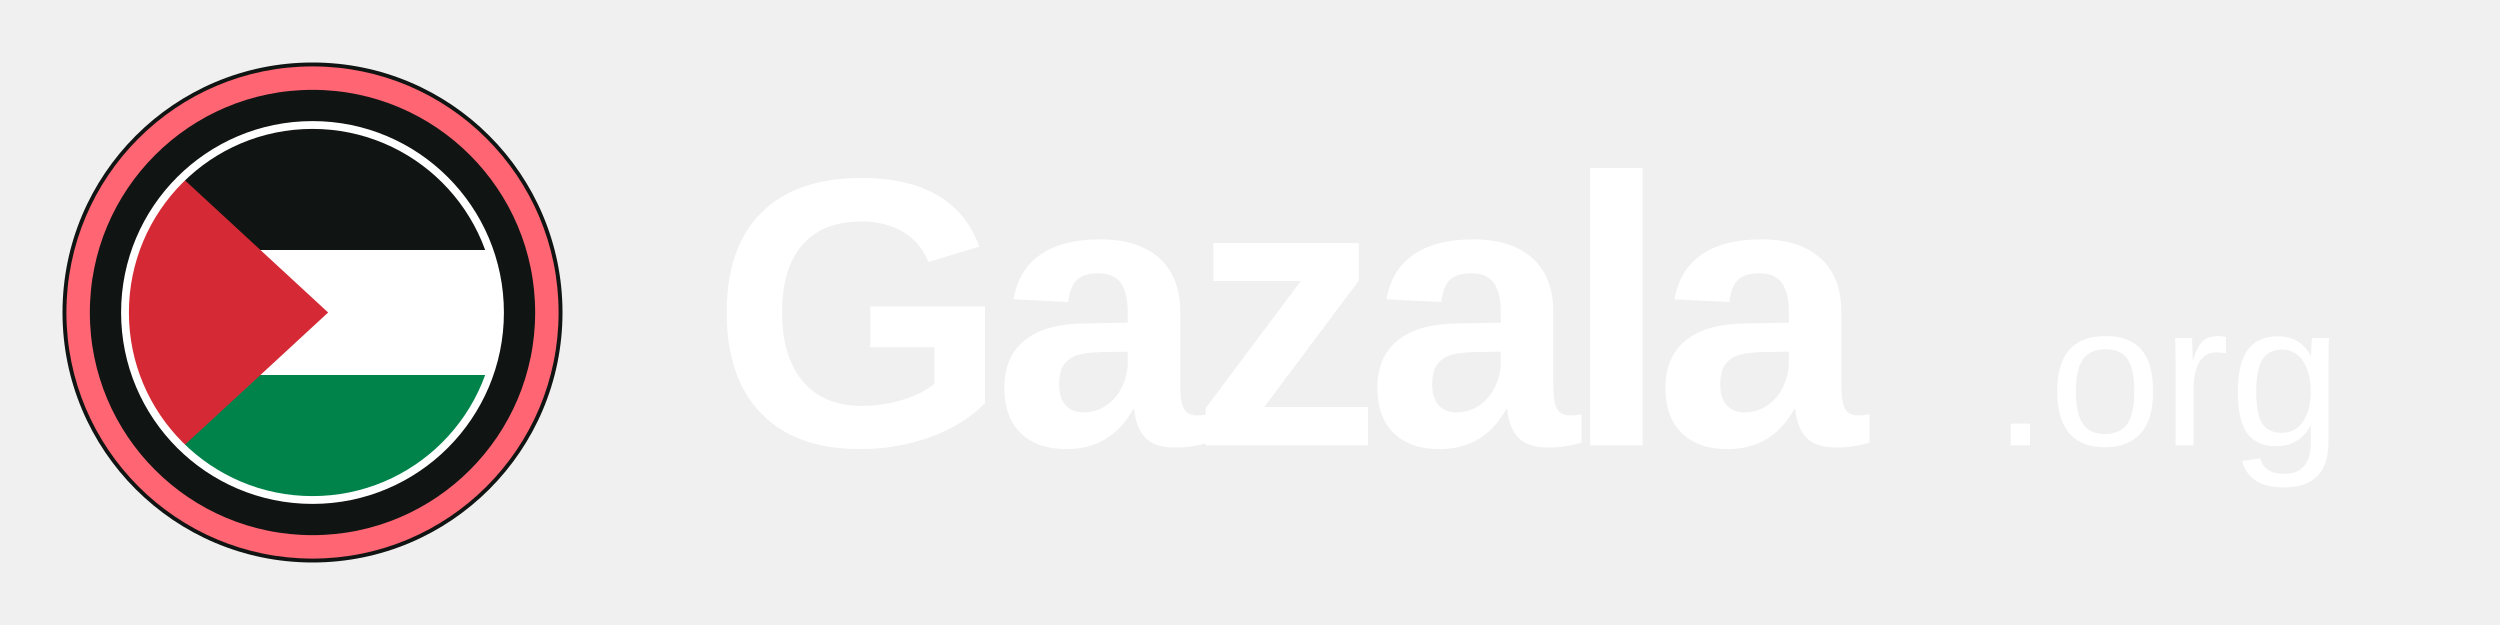
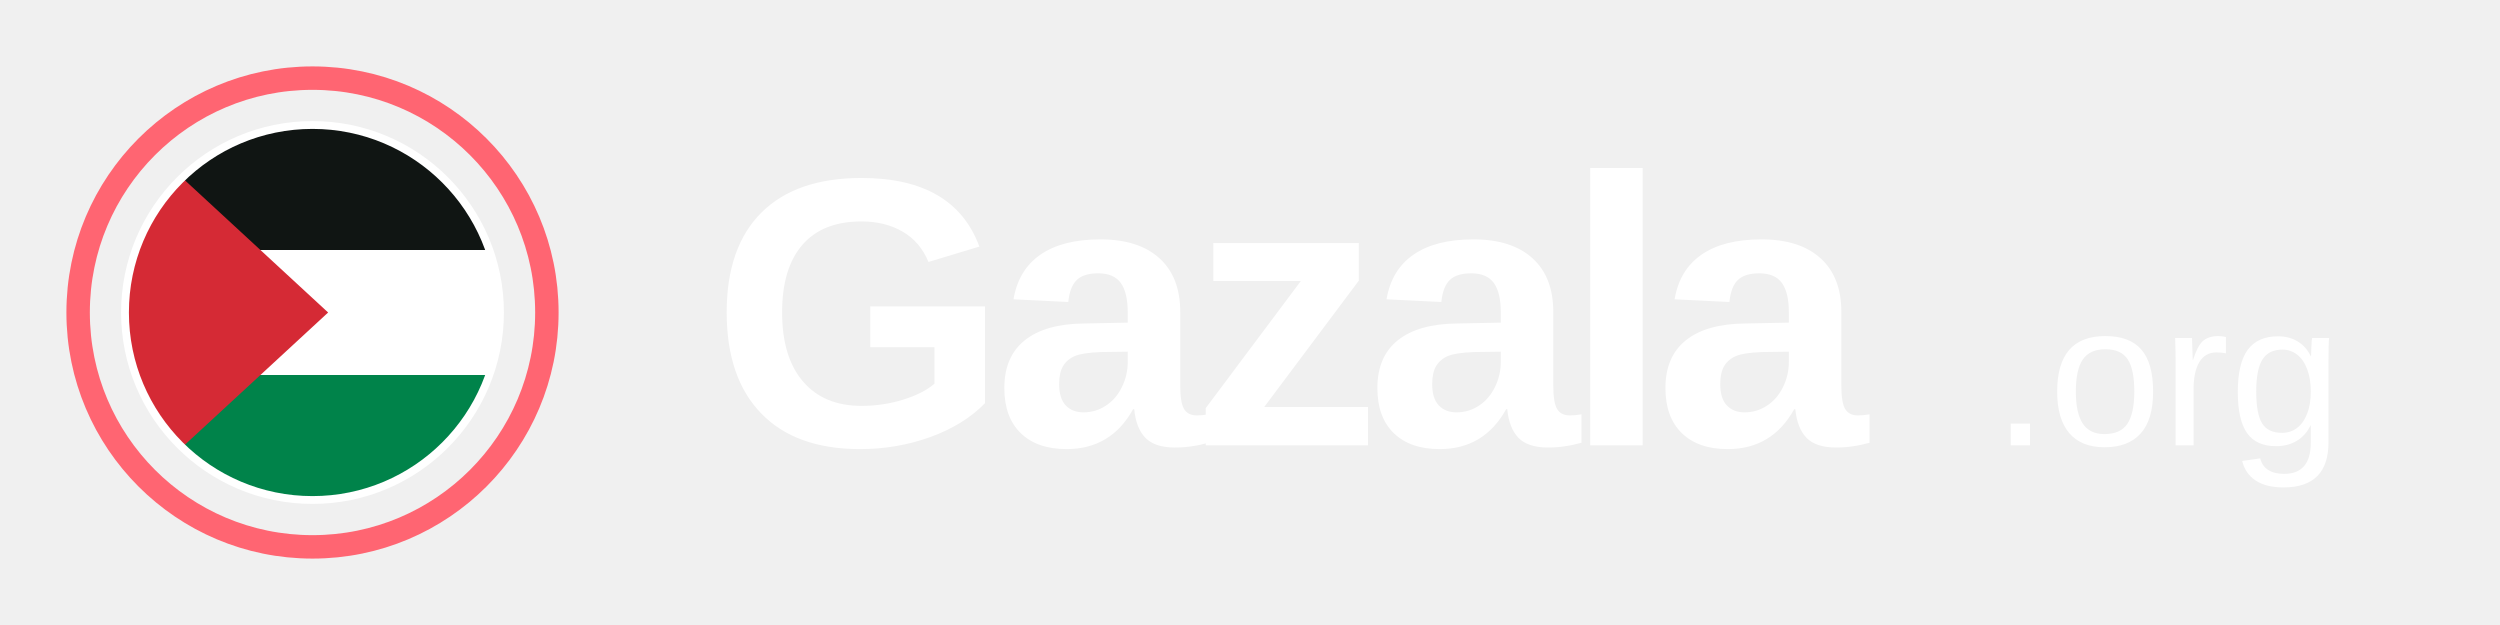
<svg xmlns="http://www.w3.org/2000/svg" width="320" height="80" viewBox="0 0 320 80">
  <g transform="translate(8 8)">
-     <circle cx="32" cy="32" r="32" fill="#101513" />
    <circle cx="32" cy="32" r="30" fill="none" stroke="#ff6572" stroke-width="3" />
    <defs>
      <clipPath id="flag">
        <circle cx="32" cy="32" r="24" />
      </clipPath>
    </defs>
    <g clip-path="url(#flag)">
      <path fill="#101513" d="M8 8h48v16H8z" />
      <path fill="#fff" d="M8 24h48v16H8z" />
      <path fill="#00834a" d="M8 40h48v16H8z" />
      <path fill="#d52a35" d="M8 8l26 24L8 56z" />
    </g>
    <circle cx="32" cy="32" r="24" fill="none" stroke="#fff" stroke-width="1" />
  </g>
  <text x="91" y="57" fill="#fff" font-family="Arial,Helvetica,sans-serif" font-weight="700" font-size="49" letter-spacing="-2">Gazala</text>
  <text x="255" y="57" fill="#fff" font-family="Arial,Helvetica,sans-serif" font-size="26">.org</text>
</svg>
